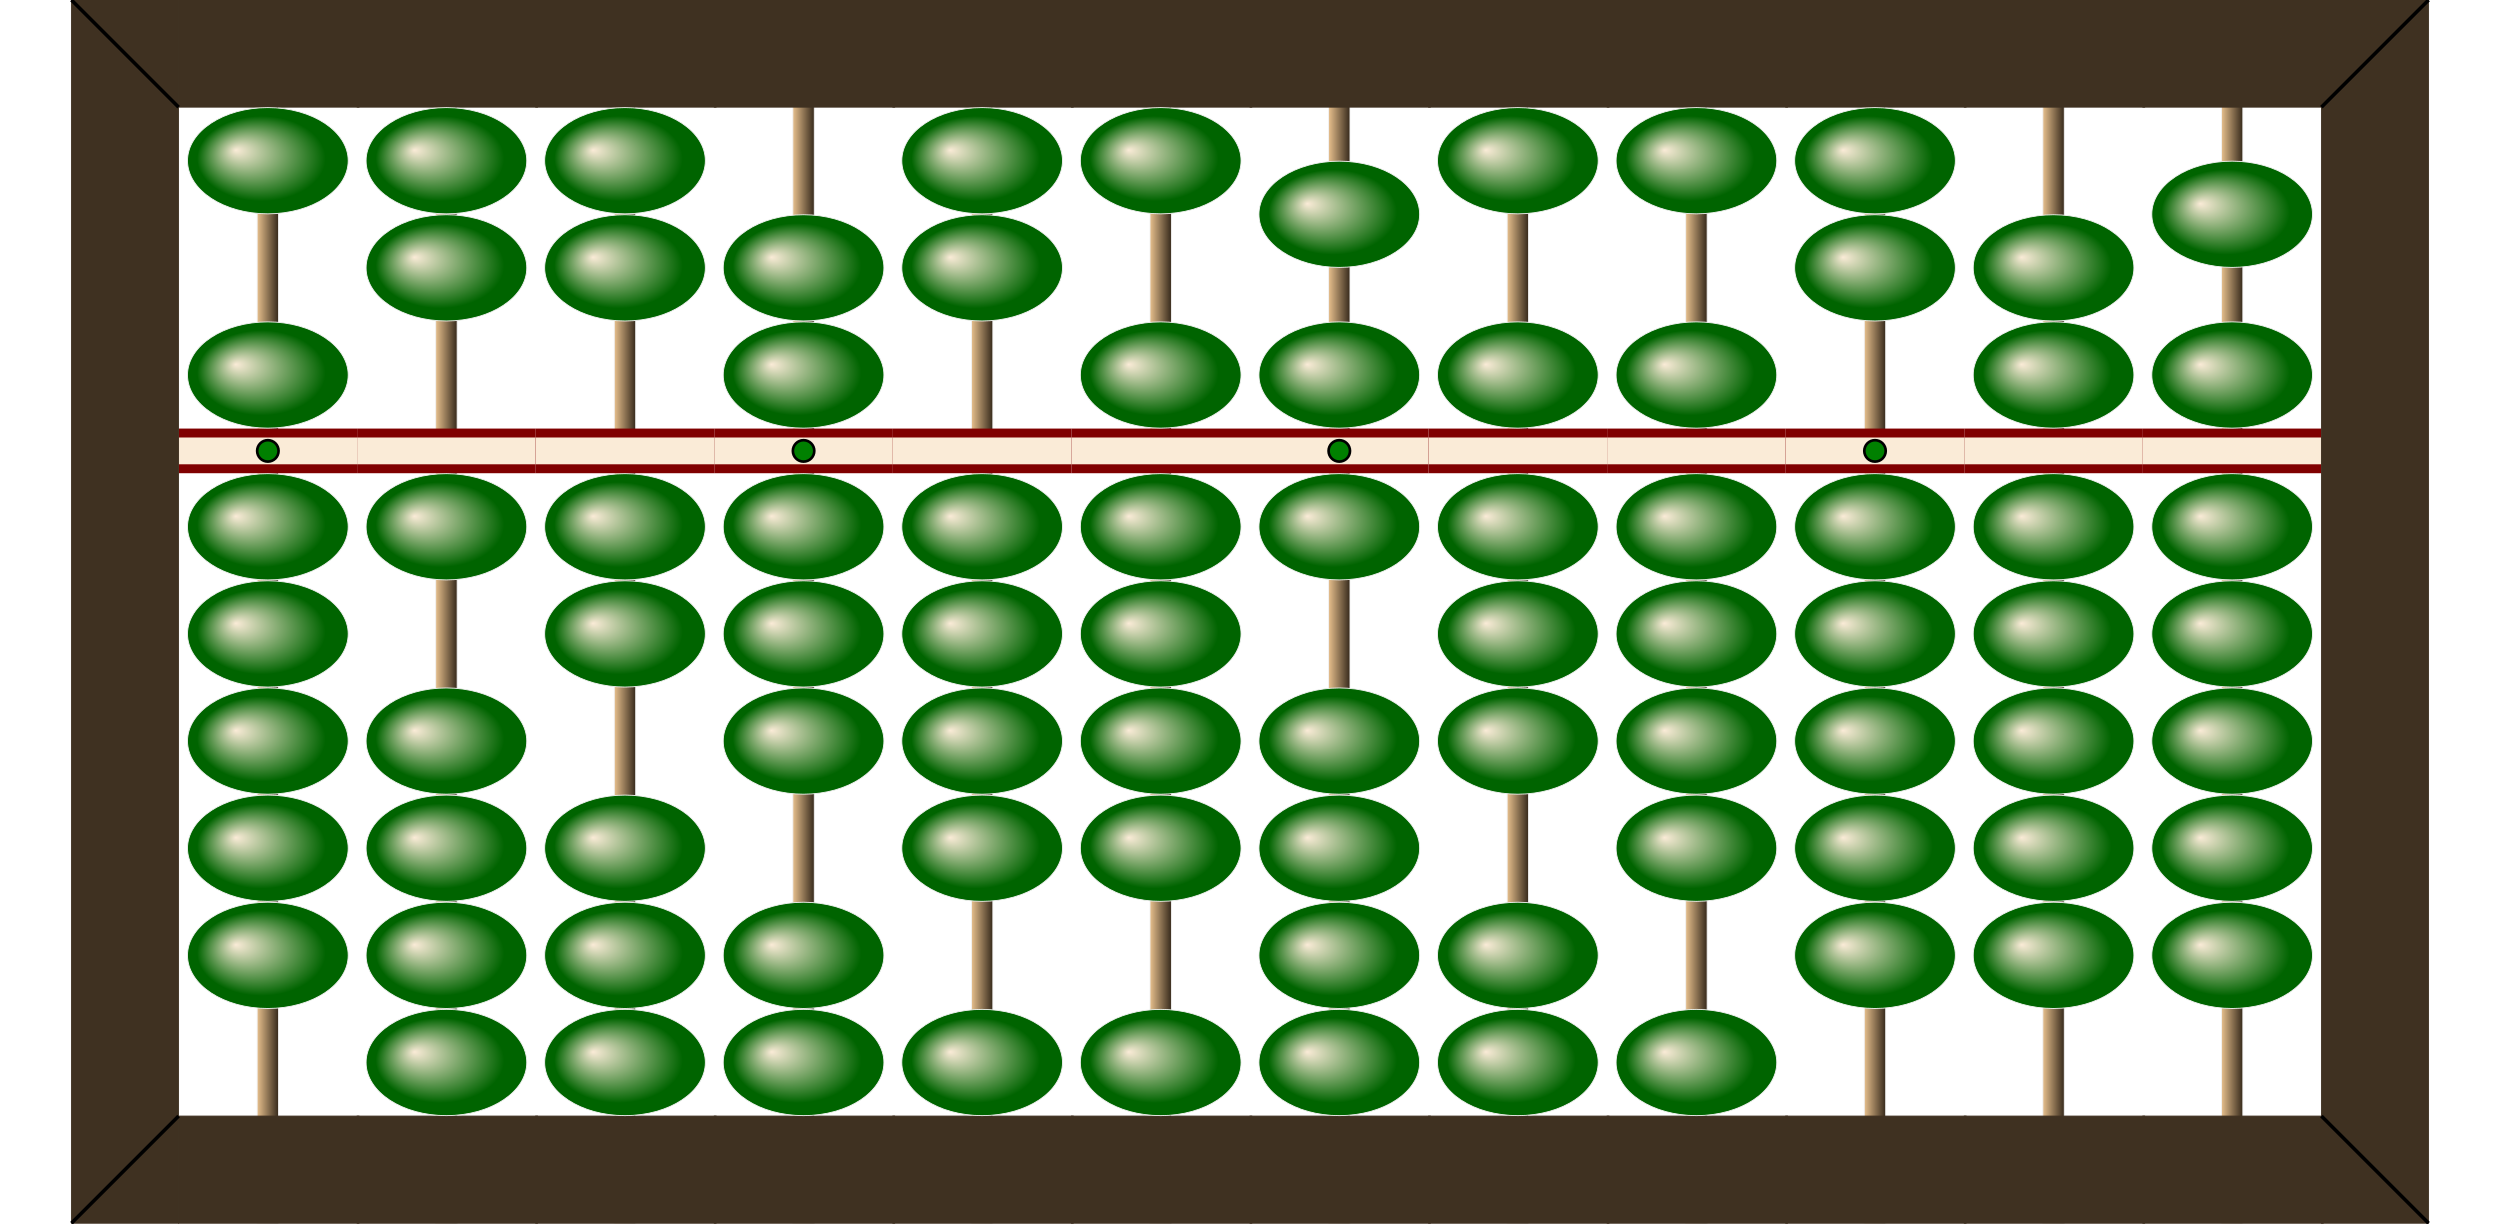
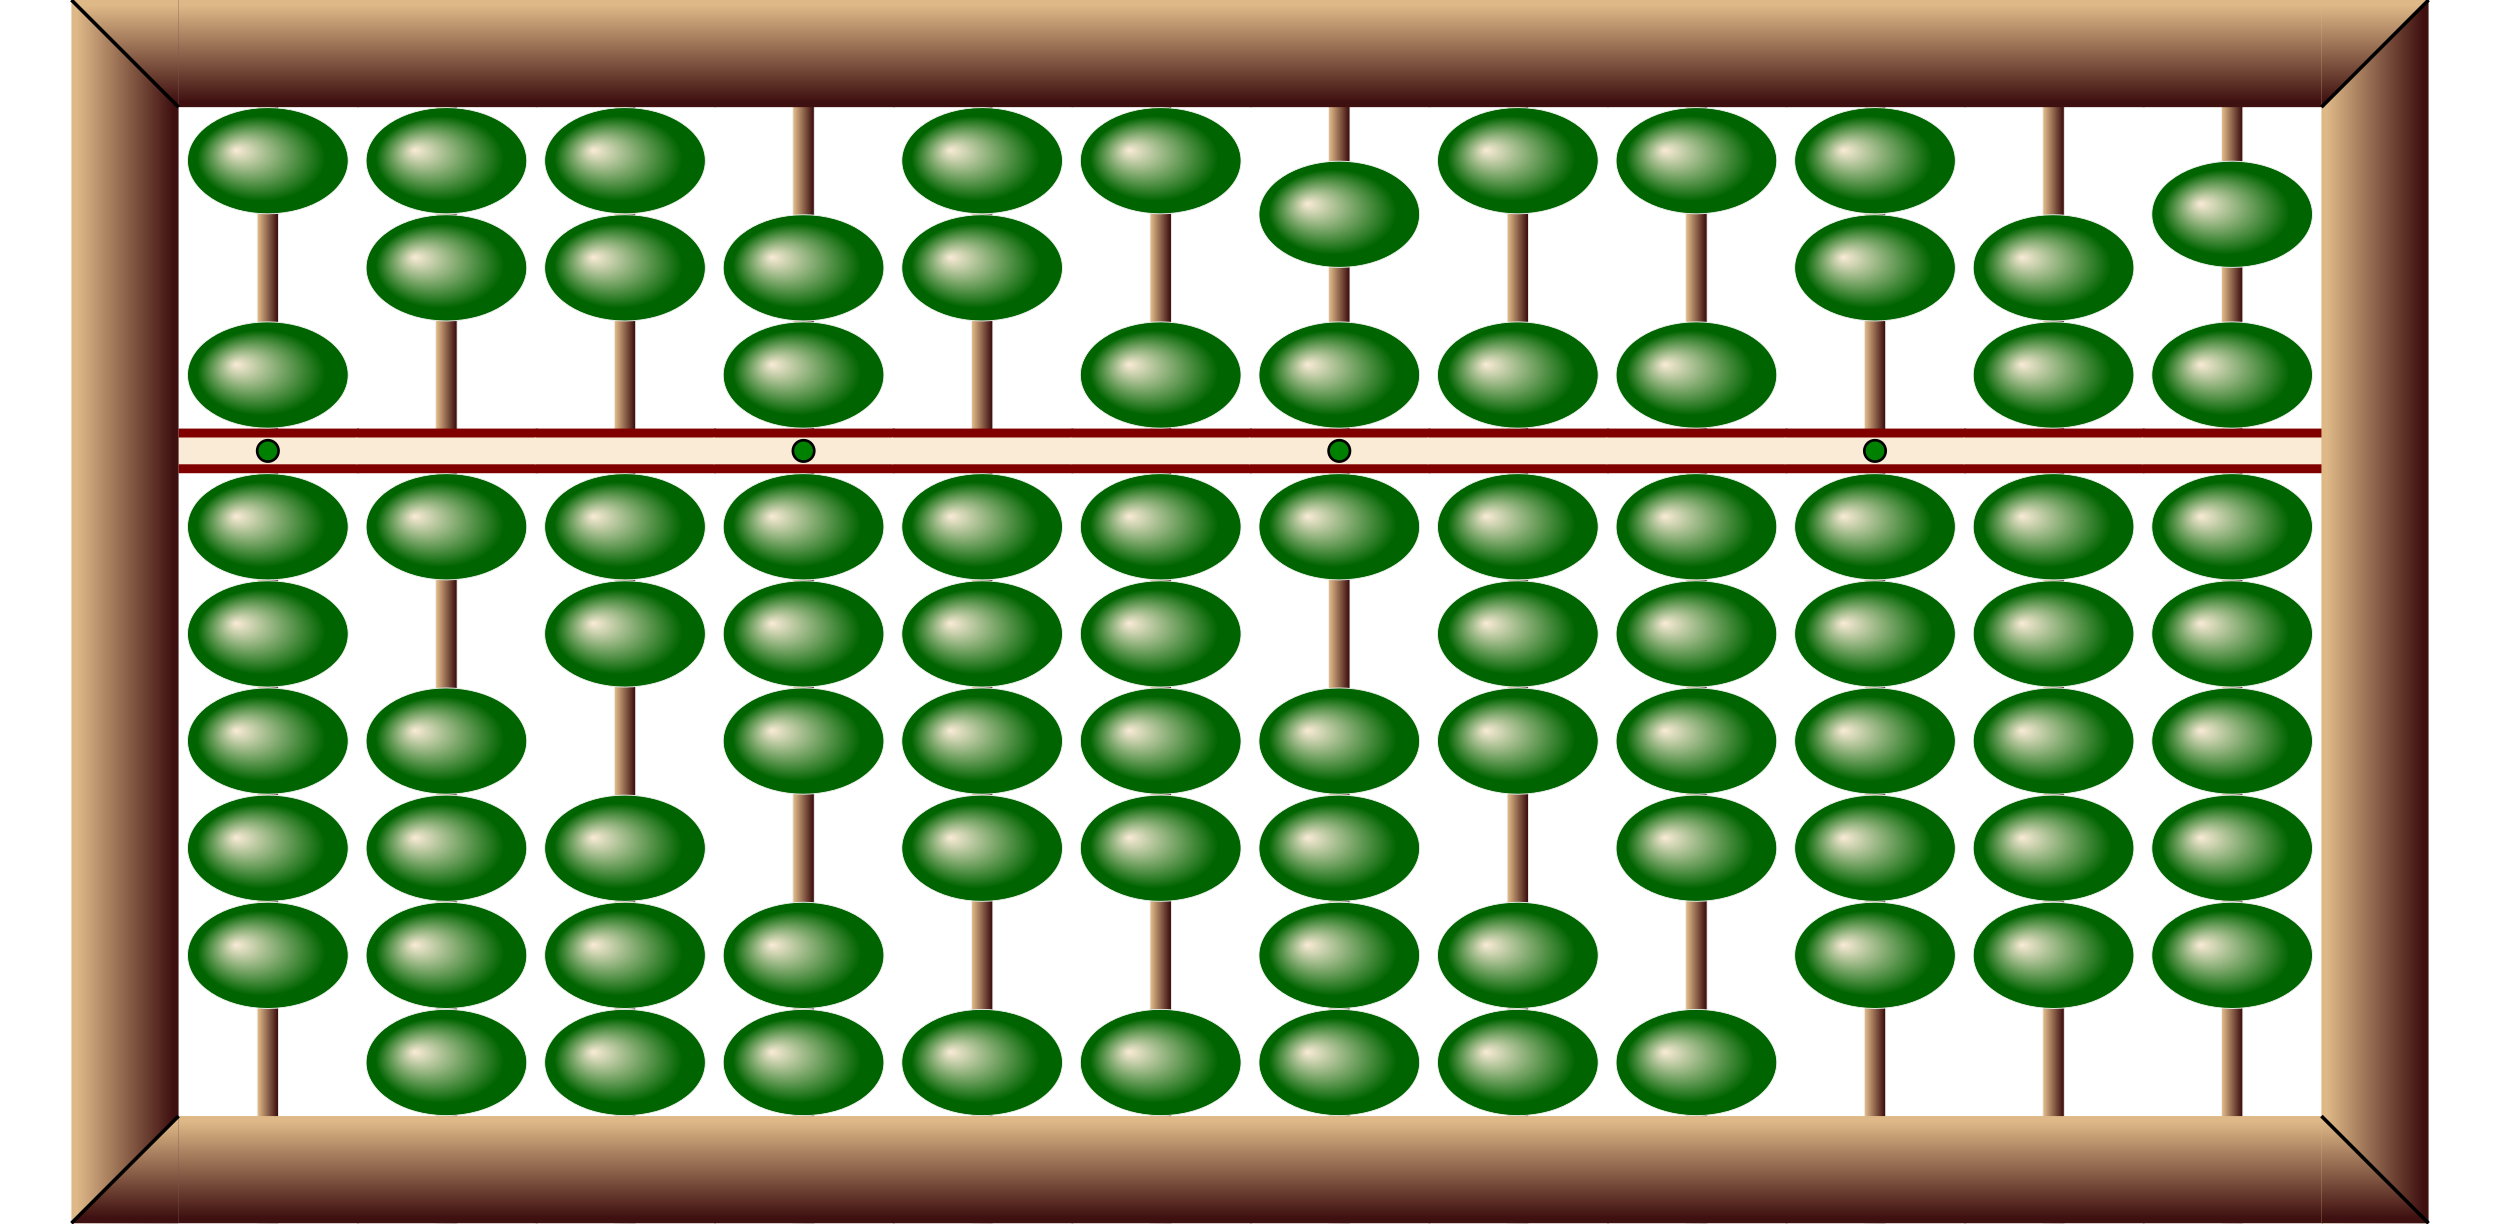
<svg xmlns="http://www.w3.org/2000/svg" x="0px" y="0px" width="700.0px" height="342.5px" viewBox="0 0 2800 1370">
  <defs>
    <radialGradient id="grad1" cx="50%" cy="50%" r="50%" fx="30%" fy="40%">
      <stop offset="0%" stop-color="antiquewhite" />
      <stop offset="80%" stop-color="Darkgreen" />
    </radialGradient>
    <linearGradient id="rodgrad">
      <stop offset="5%" stop-color="BurlyWood" />
-       <stop offset="95%" stop-color="#3f3121" />
+       <stop offset="95%" stop-color="#3f1010" />
+     </linearGradient>
+     <linearGradient id="rodgrad2" gradientTransform="rotate(90)">
+       <stop offset="5%" stop-color="BurlyWood" />
+       <stop offset="95%" stop-color="#3f1010" />
+     </linearGradient>
+     <linearGradient id="jap1">
+       <stop offset="5%" stop-color="BurlyWood" />
+       <stop offset="95%" stop-color="#3f0010" />
+     </linearGradient>
+     <linearGradient id="jap2">
+       <stop offset="5%" stop-color="#250000" />
+       <stop offset="95%" stop-color="Peru" />
    </linearGradient>
    <g id="bead">
-       <polygon fill="#bb7748" stroke="#F2F2F2" points="80,0 5,60 195,60 119,0" />
-       <polygon fill="#854c24" stroke="#F2F2F2" points="119,120 195,60 5,60 80,120" />
+       <polygon fill="url(#jap1)" stroke="#F2F2F2" points="80,0 5,60 195,60 119,0" />
+       <polygon fill="url(#jap2)" stroke="#F2F2F2" points="119,120 195,60 5,60 80,120" />
    </g>
    <g id="bead2">
      <ellipse cx="100" cy="60" rx="90" ry="59.5" fill="url(#grad1)" stroke="#F2F2F2" />
    </g>
    <g id="frame">
-       <rect y="0" fill="#3f3121" stroke="#3f3121" width="202" height="120" />
+       <rect y="0" fill="url(#rodgrad2)" width="202" height="120" />
    </g>
    <g id="bar">
-       <rect x="0" y="0" width="200" height="50" fill="Maroon" />
-       <rect y="10" fill="AntiqueWhite" width="200" height="30" />
+       <rect x="0" y="0" width="202" height="50" fill="Maroon" />
+       <rect x="-1" y="10" fill="AntiqueWhite" width="202" height="30" />
    </g>
    <g id="bardot">
      <use href="#bar" />
      <circle cx="100" cy="25" r="12" stroke="black" stroke-width="3" fill="green" />
    </g>
  </defs>
  <rect x="288" y="0.5" fill="url(#rodgrad)" stroke="#F2F2F2" width="24" height="1370" />
  <use href="#frame" x="200" y="0" />
  <use href="#frame" x="200" y="1250" />
  <use href="#bardot" x="200" y="480" />
  <use href="#bead2" x="200" y="120" />
  <use href="#bead2" x="200" y="360" />
  <use href="#bead2" x="200" y="530" />
  <use href="#bead2" x="200" y="650" />
  <use href="#bead2" x="200" y="770" />
  <use href="#bead2" x="200" y="890" />
  <use href="#bead2" x="200" y="1010" />
  <rect x="488" y="0.5" fill="url(#rodgrad)" stroke="#F2F2F2" width="24" height="1370" />
  <use href="#frame" x="400" y="0" />
  <use href="#frame" x="400" y="1250" />
  <use href="#bar" x="400" y="480" />
  <use href="#bead2" x="400" y="120" />
  <use href="#bead2" x="400" y="240" />
  <use href="#bead2" x="400" y="530" />
  <use href="#bead2" x="400" y="770" />
  <use href="#bead2" x="400" y="890" />
  <use href="#bead2" x="400" y="1010" />
  <use href="#bead2" x="400" y="1130" />
  <rect x="688" y="0.5" fill="url(#rodgrad)" stroke="#F2F2F2" width="24" height="1370" />
  <use href="#frame" x="600" y="0" />
  <use href="#frame" x="600" y="1250" />
  <use href="#bar" x="600" y="480" />
  <use href="#bead2" x="600" y="120" />
  <use href="#bead2" x="600" y="240" />
  <use href="#bead2" x="600" y="530" />
  <use href="#bead2" x="600" y="650" />
  <use href="#bead2" x="600" y="890" />
  <use href="#bead2" x="600" y="1010" />
  <use href="#bead2" x="600" y="1130" />
  <rect x="888" y="0.5" fill="url(#rodgrad)" stroke="#F2F2F2" width="24" height="1370" />
  <use href="#frame" x="800" y="0" />
  <use href="#frame" x="800" y="1250" />
  <use href="#bardot" x="800" y="480" />
  <use href="#bead2" x="800" y="240" />
  <use href="#bead2" x="800" y="360" />
  <use href="#bead2" x="800" y="530" />
  <use href="#bead2" x="800" y="650" />
  <use href="#bead2" x="800" y="770" />
  <use href="#bead2" x="800" y="1010" />
  <use href="#bead2" x="800" y="1130" />
  <rect x="1088" y="0.5" fill="url(#rodgrad)" stroke="#F2F2F2" width="24" height="1370" />
  <use href="#frame" x="1000" y="0" />
  <use href="#frame" x="1000" y="1250" />
  <use href="#bar" x="1000" y="480" />
  <use href="#bead2" x="1000" y="120" />
  <use href="#bead2" x="1000" y="240" />
  <use href="#bead2" x="1000" y="530" />
  <use href="#bead2" x="1000" y="650" />
  <use href="#bead2" x="1000" y="770" />
  <use href="#bead2" x="1000" y="890" />
  <use href="#bead2" x="1000" y="1130" />
  <rect x="1288" y="0.5" fill="url(#rodgrad)" stroke="#F2F2F2" width="24" height="1370" />
  <use href="#frame" x="1200" y="0" />
  <use href="#frame" x="1200" y="1250" />
  <use href="#bar" x="1200" y="480" />
  <use href="#bead2" x="1200" y="120" />
  <use href="#bead2" x="1200" y="360" />
  <use href="#bead2" x="1200" y="530" />
  <use href="#bead2" x="1200" y="650" />
  <use href="#bead2" x="1200" y="770" />
  <use href="#bead2" x="1200" y="890" />
  <use href="#bead2" x="1200" y="1130" />
  <rect x="1488" y="0.5" fill="url(#rodgrad)" stroke="#F2F2F2" width="24" height="1370" />
  <use href="#frame" x="1400" y="0" />
  <use href="#frame" x="1400" y="1250" />
  <use href="#bardot" x="1400" y="480" />
  <use href="#bead2" x="1400" y="180" />
  <use href="#bead2" x="1400" y="360" />
  <use href="#bead2" x="1400" y="530" />
  <use href="#bead2" x="1400" y="770" />
  <use href="#bead2" x="1400" y="890" />
  <use href="#bead2" x="1400" y="1010" />
  <use href="#bead2" x="1400" y="1130" />
  <rect x="1688" y="0.5" fill="url(#rodgrad)" stroke="#F2F2F2" width="24" height="1370" />
  <use href="#frame" x="1600" y="0" />
  <use href="#frame" x="1600" y="1250" />
  <use href="#bar" x="1600" y="480" />
  <use href="#bead2" x="1600" y="120" />
  <use href="#bead2" x="1600" y="360" />
  <use href="#bead2" x="1600" y="530" />
  <use href="#bead2" x="1600" y="650" />
  <use href="#bead2" x="1600" y="770" />
  <use href="#bead2" x="1600" y="1010" />
  <use href="#bead2" x="1600" y="1130" />
  <rect x="1888" y="0.5" fill="url(#rodgrad)" stroke="#F2F2F2" width="24" height="1370" />
  <use href="#frame" x="1800" y="0" />
  <use href="#frame" x="1800" y="1250" />
  <use href="#bar" x="1800" y="480" />
  <use href="#bead2" x="1800" y="120" />
  <use href="#bead2" x="1800" y="360" />
  <use href="#bead2" x="1800" y="530" />
  <use href="#bead2" x="1800" y="650" />
  <use href="#bead2" x="1800" y="770" />
  <use href="#bead2" x="1800" y="890" />
  <use href="#bead2" x="1800" y="1130" />
  <rect x="2088" y="0.5" fill="url(#rodgrad)" stroke="#F2F2F2" width="24" height="1370" />
  <use href="#frame" x="2000" y="0" />
  <use href="#frame" x="2000" y="1250" />
  <use href="#bardot" x="2000" y="480" />
  <use href="#bead2" x="2000" y="120" />
  <use href="#bead2" x="2000" y="240" />
  <use href="#bead2" x="2000" y="530" />
  <use href="#bead2" x="2000" y="650" />
  <use href="#bead2" x="2000" y="770" />
  <use href="#bead2" x="2000" y="890" />
  <use href="#bead2" x="2000" y="1010" />
  <rect x="2288" y="0.5" fill="url(#rodgrad)" stroke="#F2F2F2" width="24" height="1370" />
  <use href="#frame" x="2200" y="0" />
  <use href="#frame" x="2200" y="1250" />
  <use href="#bar" x="2200" y="480" />
  <use href="#bead2" x="2200" y="240" />
  <use href="#bead2" x="2200" y="360" />
  <use href="#bead2" x="2200" y="530" />
  <use href="#bead2" x="2200" y="650" />
  <use href="#bead2" x="2200" y="770" />
  <use href="#bead2" x="2200" y="890" />
  <use href="#bead2" x="2200" y="1010" />
  <rect x="2488" y="0.5" fill="url(#rodgrad)" stroke="#F2F2F2" width="24" height="1370" />
  <use href="#frame" x="2400" y="0" />
  <use href="#frame" x="2400" y="1250" />
  <use href="#bar" x="2400" y="480" />
  <use href="#bead2" x="2400" y="180" />
  <use href="#bead2" x="2400" y="360" />
  <use href="#bead2" x="2400" y="530" />
  <use href="#bead2" x="2400" y="650" />
  <use href="#bead2" x="2400" y="770" />
  <use href="#bead2" x="2400" y="890" />
  <use href="#bead2" x="2400" y="1010" />
-   <rect x="80" y="0" fill="#3f3121" stroke="#3f3121" width="120" height="1370" />
+   <rect x="80" y="0" fill="url(#rodgrad)" width="120" height="1370" />
+   <polygon fill="url(#rodgrad2)" points="80,0 200,120 200,0" />
  <line x1="80" y1="0" x2="200" y2="120" stroke="black" stroke-width="4" />
+   <polygon fill="url(#rodgrad2)" points="80,1370      200,1250 200,1370" />
  <line x1="80" y1="1370" x2="200" y2="1250" stroke="black" stroke-width="4" />
-   <rect x="2600" y="0" fill="#3f3121" stroke="#3f3121" width="120" height="1370" />
+   <rect x="2600" y="0" fill="url(#rodgrad)" width="120" height="1370" />
+   <polygon fill="url(#rodgrad2)" points="2600,120      2720,0 2600,0" />
  <line x1="2600" y1="120" x2="2720" y2="0" stroke="black" stroke-width="4" />
+   <polygon fill="url(#rodgrad2)" points="2600,     1250 2720,1370 2600,1370" />
  <line x1="2600" y1="1250" x2="2720" y2="1370" stroke="black" stroke-width="4" />
</svg>
